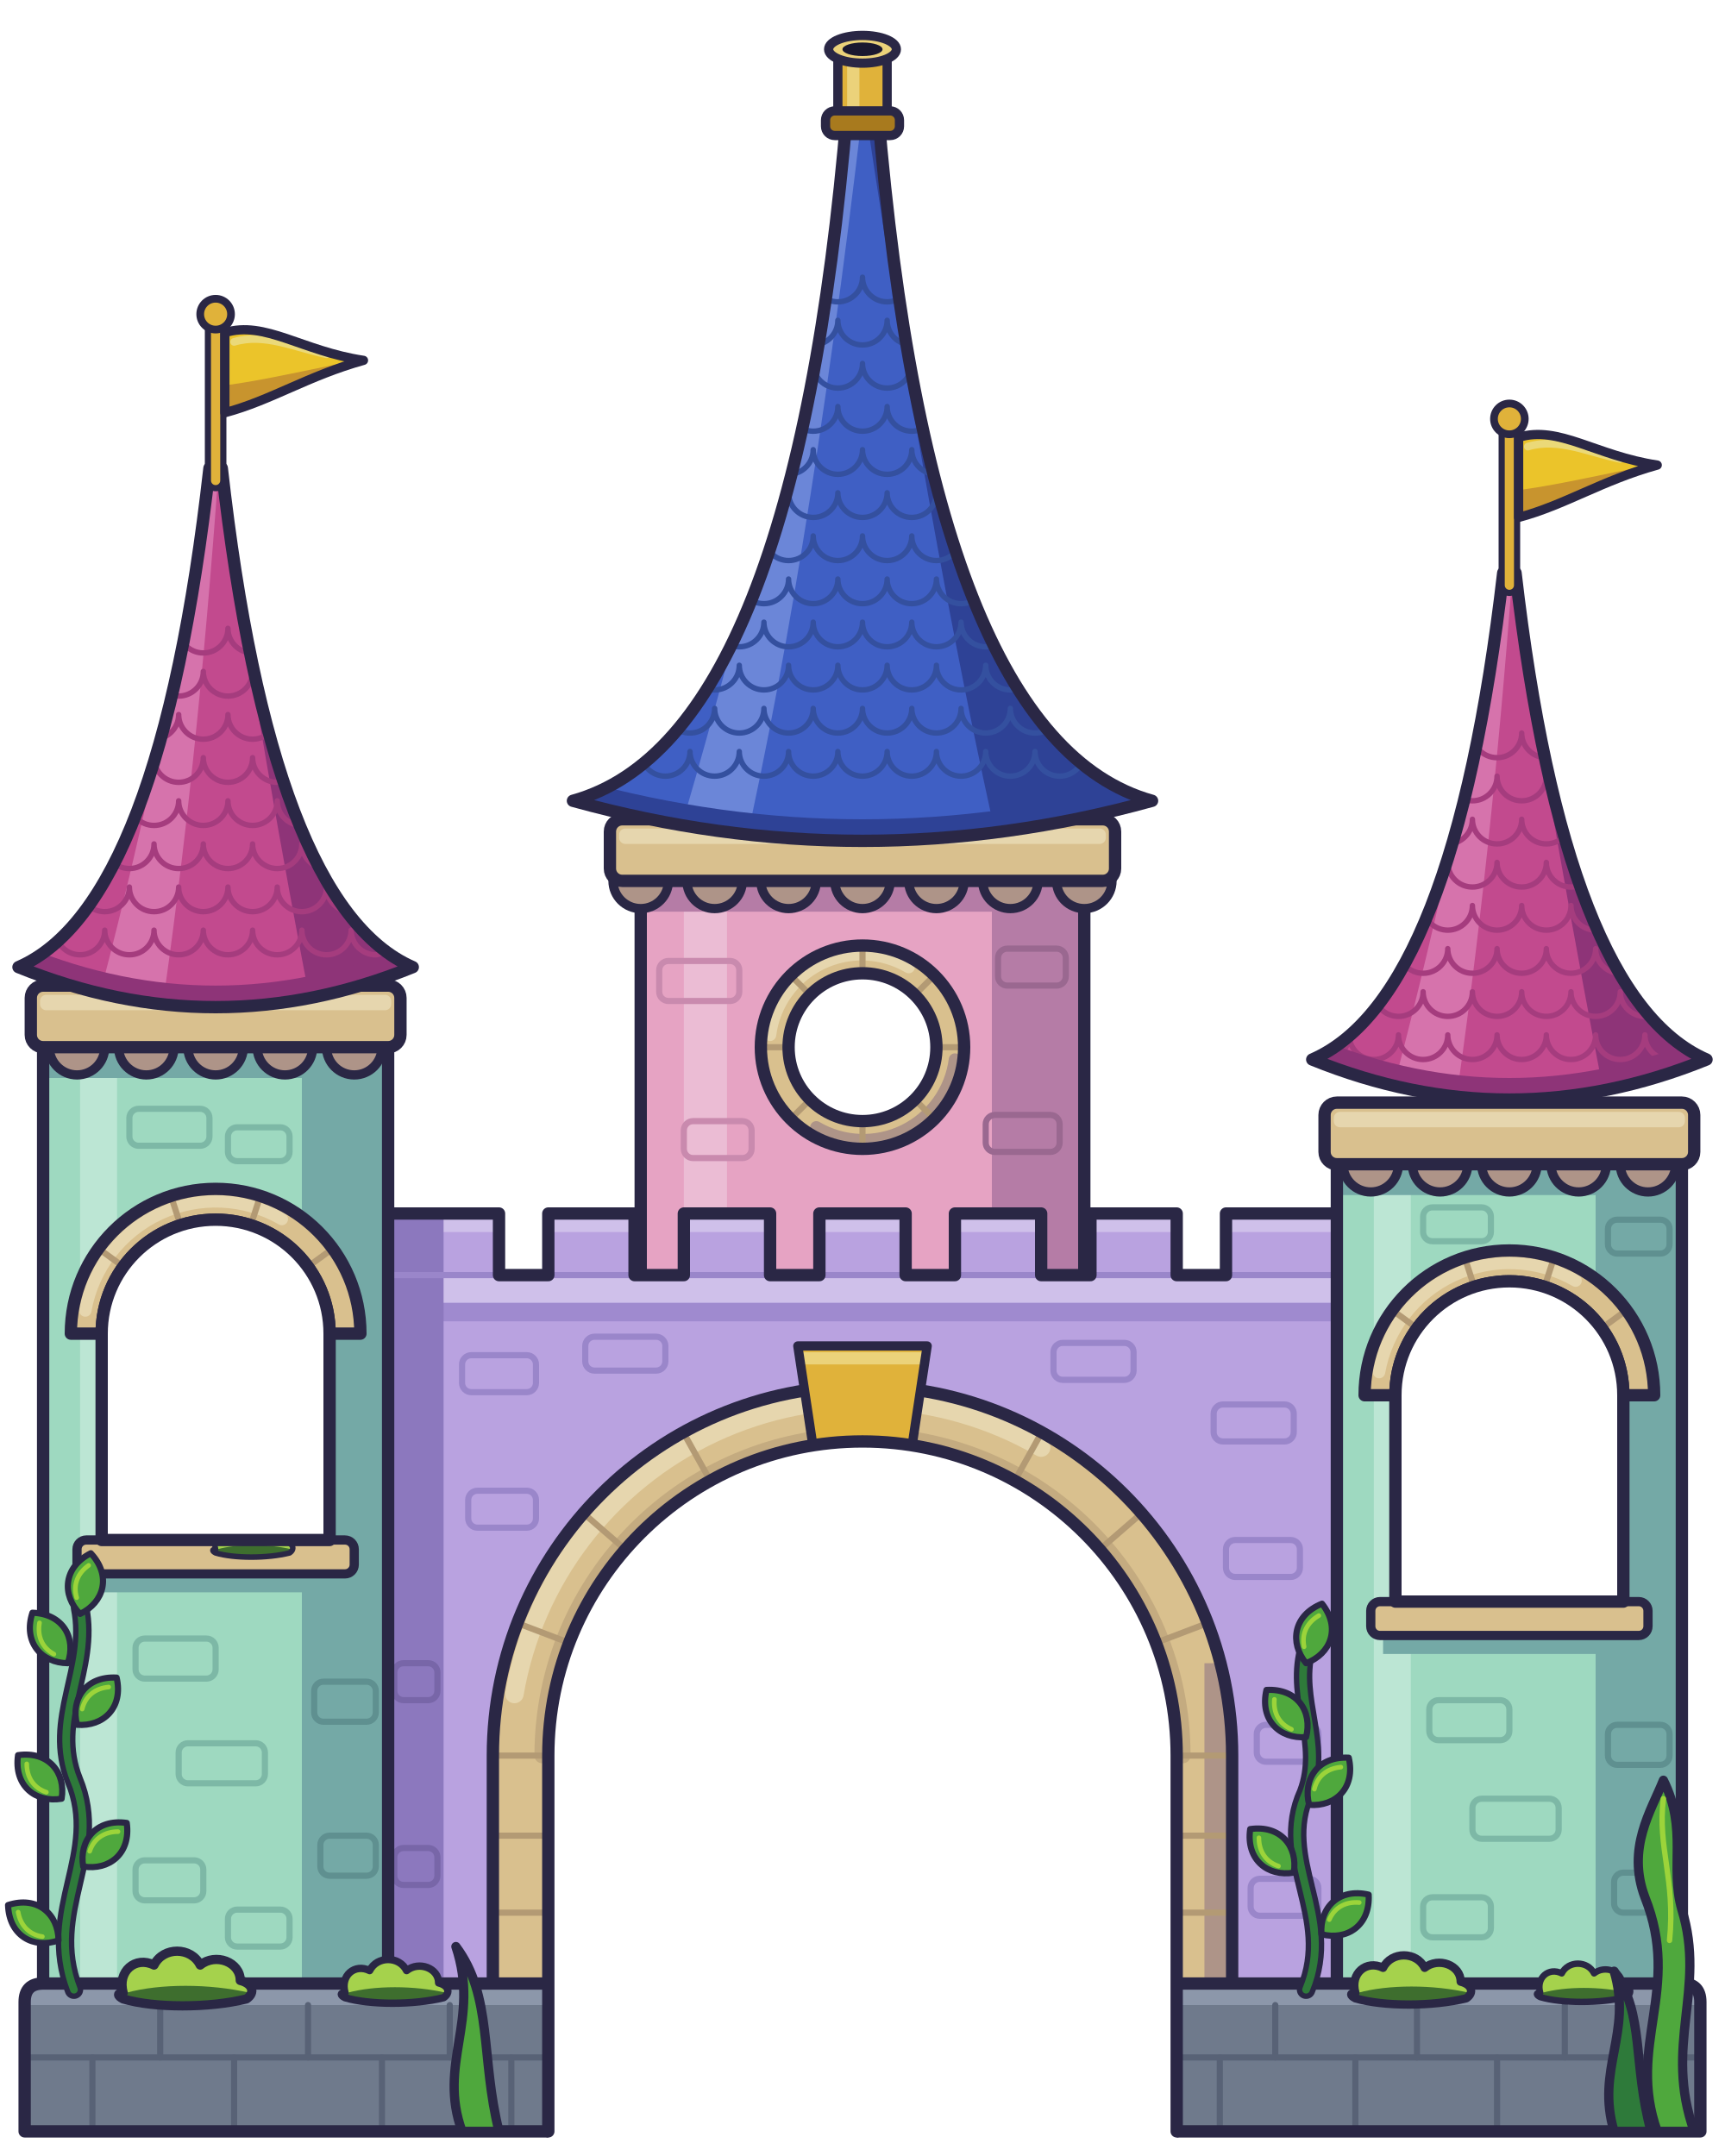
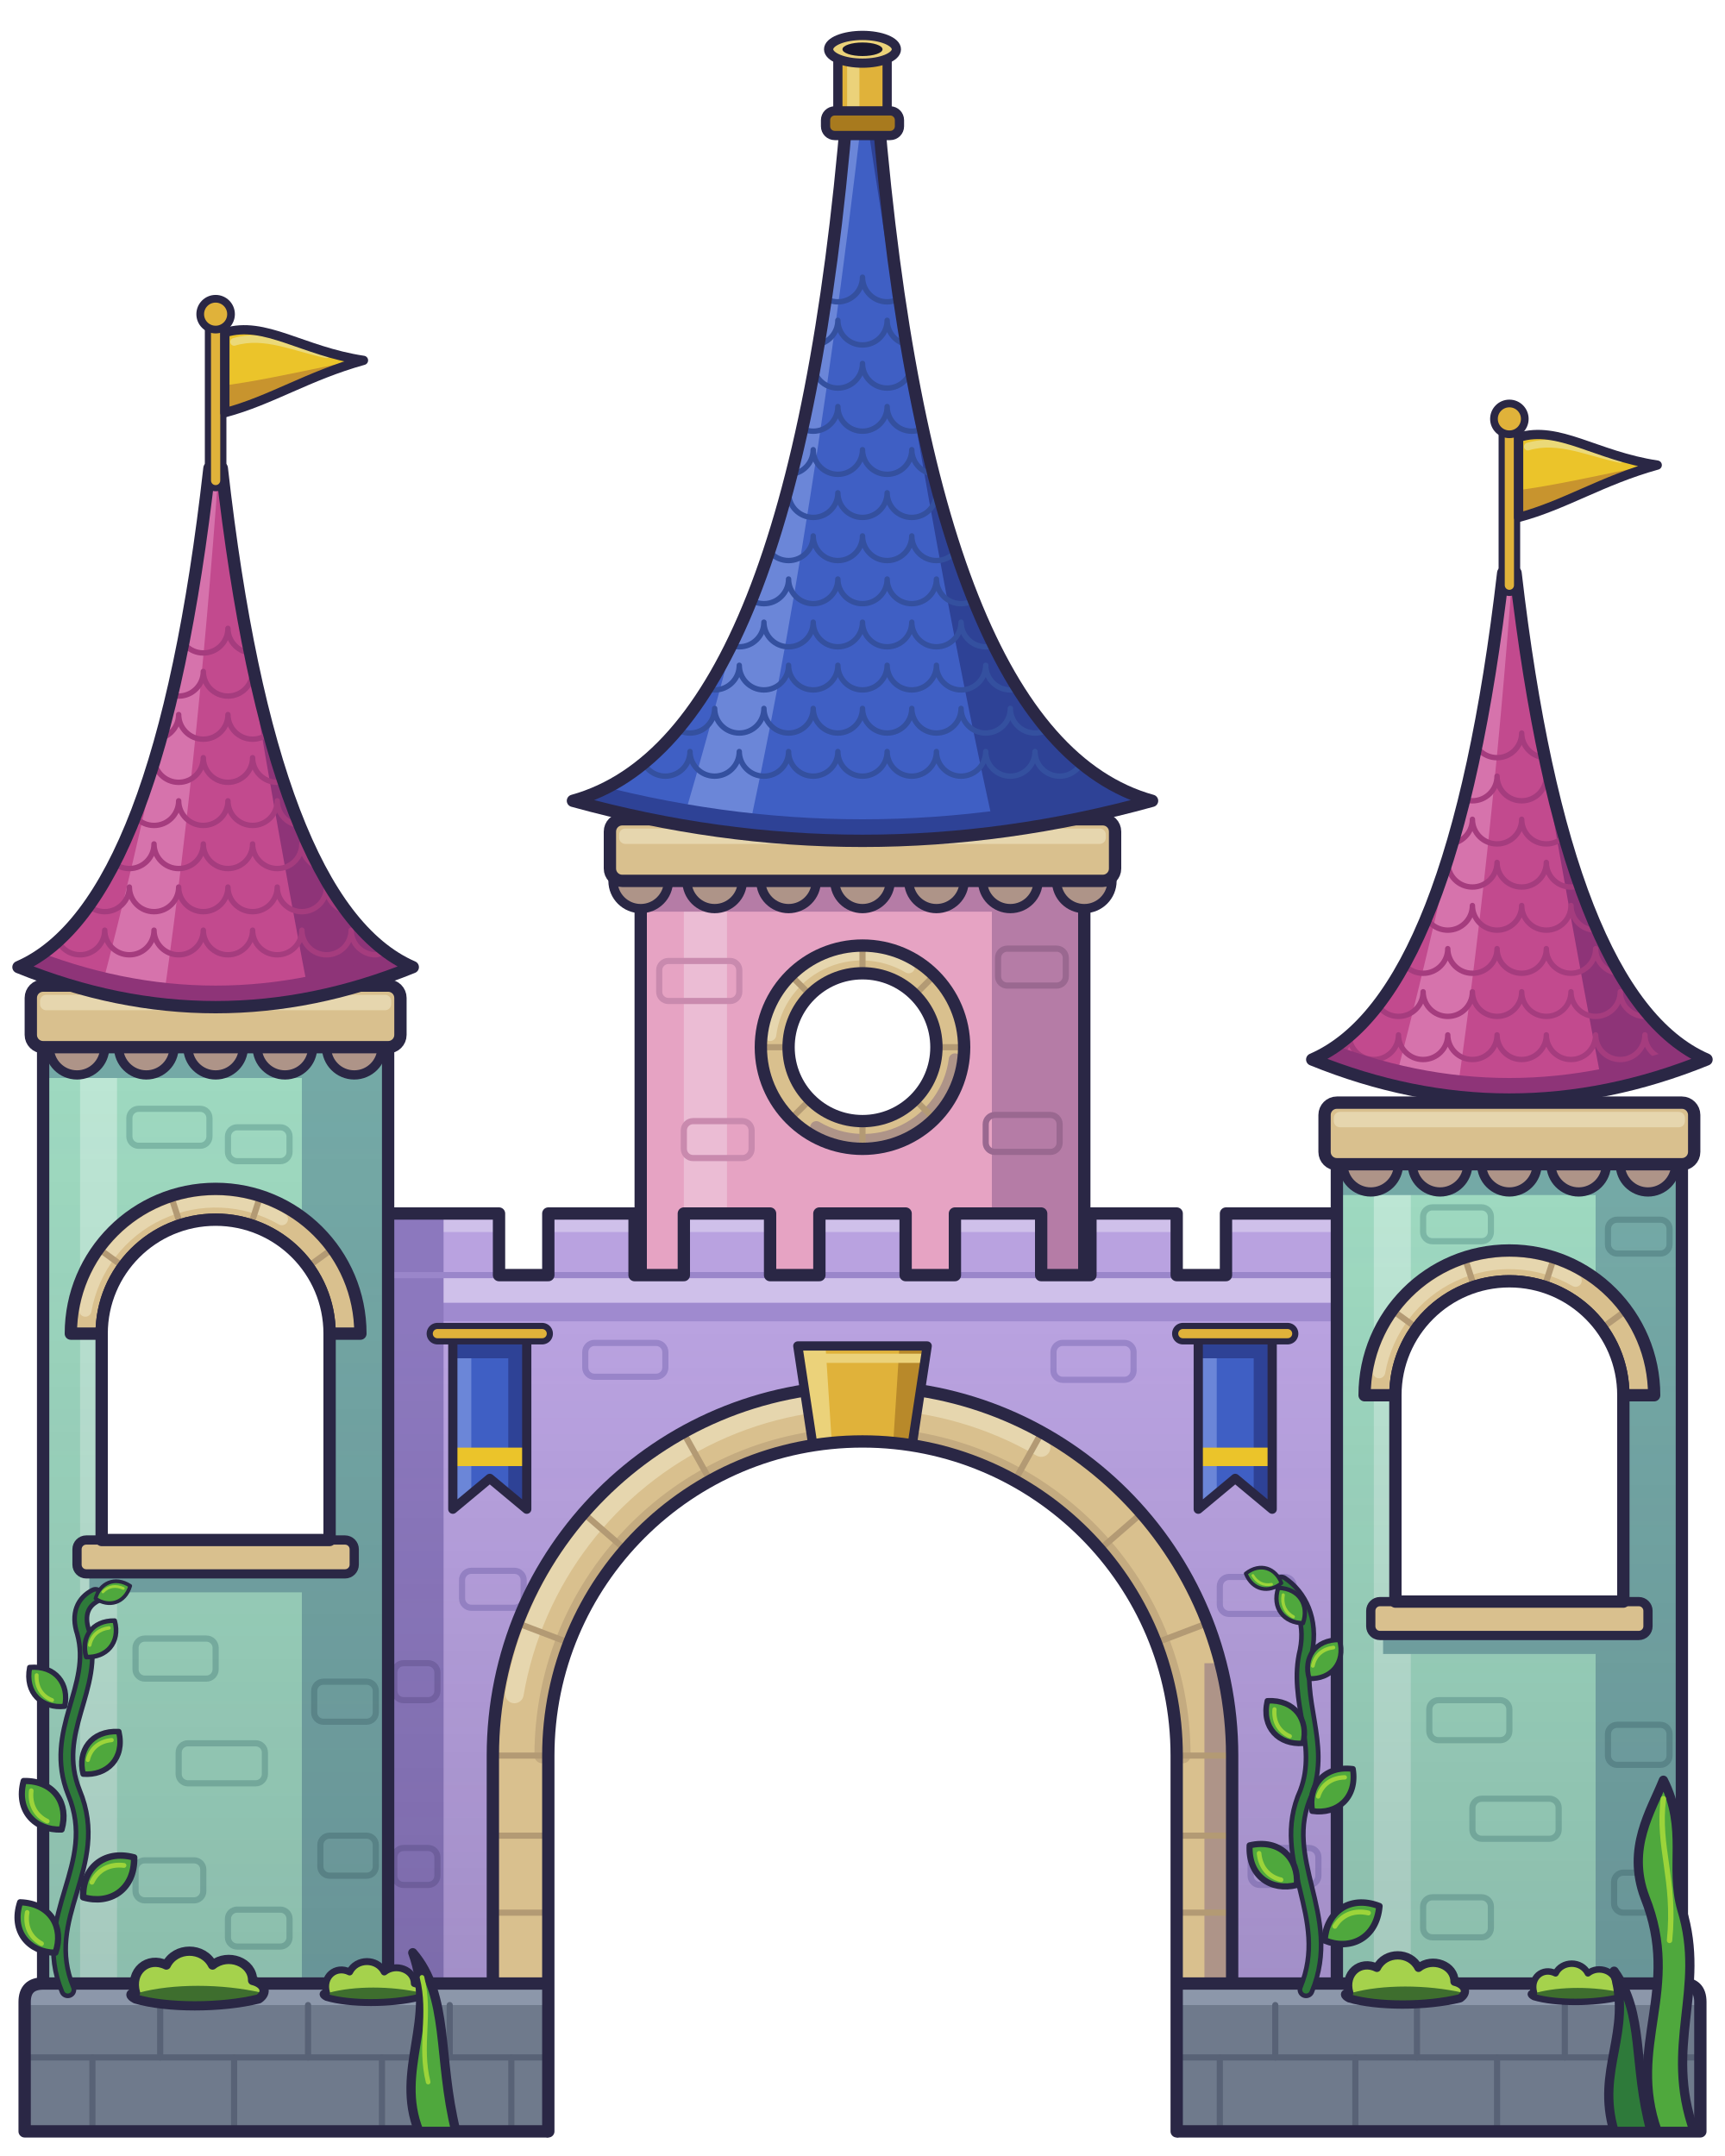
<svg xmlns="http://www.w3.org/2000/svg" width="560" height="700" viewBox="0 0 560 700">
  <defs>
    <clipPath id="cut">
      <path clip-rule="evenodd" d="M0 0H560V700H0Z M178 700V570A102 102 0 0 1 382 570V700Z M33 500V433A37 37 0 0 1 107 433V500Z M453 520V453A37 37 0 0 1 527 453V520Z M256 340A24 24 0 1 1 304 340A24 24 0 1 1 256 340Z" />
    </clipPath>
    <clipPath id="cWallC">
      <rect x="208" y="280" width="144" height="150" />
    </clipPath>
    <clipPath id="cRoofC">
      <path d="M186 260Q258 240 275 36L285 36Q302 240 374 260Q280 286 186 260Z" />
    </clipPath>
    <clipPath id="cWallL">
      <rect x="14" y="334" width="112" height="318" />
    </clipPath>
    <clipPath id="cRoofL">
      <path d="M6 314Q52 294 68 152L72 152Q88 294 134 314Q70 340 6 314Z" />
    </clipPath>
    <clipPath id="cWallR">
      <rect x="434" y="372" width="112" height="280" />
    </clipPath>
    <clipPath id="cRoofR">
      <path d="M426 344Q472 324 488 186L492 186Q508 324 554 344Q490 370 426 344Z" />
    </clipPath>
    <clipPath id="cKeep">
      <path d="M118 652V394H162V414H178V394H206V414H222V394H250V414H266V394H294V414H310V394H338V414H354V394H382V414H398V394H442V652Z" />
    </clipPath>
    <clipPath id="cRing">
      <path d="M160 644V570A120 120 0 0 1 400 570V644H382V570A102 102 0 0 0 178 570V644Z" />
    </clipPath>
    <clipPath id="cFoot">
      <path d="M8 692V650Q8 644 14 644H546Q552 644 552 650V692Z" />
    </clipPath>
+     <linearGradient id="gShade" x1="0" y1="0" x2="0" y2="1">
+       <stop offset="0" stop-color="#2A2745" stop-opacity="0" />
+       <stop offset="1" stop-color="#2A2745" stop-opacity="0.16" />
+     </linearGradient>
    <path id="sc" fill="none" d="M0 0a8 8 0 0 0 16 0a8 8 0 0 0 16 0a8 8 0 0 0 16 0a8 8 0 0 0 16 0a8 8 0 0 0 16 0a8 8 0 0 0 16 0a8 8 0 0 0 16 0a8 8 0 0 0 16 0a8 8 0 0 0 16 0a8 8 0 0 0 16 0a8 8 0 0 0 16 0a8 8 0 0 0 16 0" />
    <g id="moss">
      <path d="M0 0C-2 -7 4 -12 10 -9C13 -15 22 -15 25 -9C30 -13 38 -10 38 -4C42 -3 43 0 40 2C28 5 10 5 0 2C-2 1 -2 0 0 0Z" fill="#A5D24C" />
      <path d="M1 0C12 -3 28 -3 41 0C40 2 28 5 10 5C4 4 0 2 1 0Z" fill="#3E6E2E" />
      <path d="M0 0C-2 -7 4 -12 10 -9C13 -15 22 -15 25 -9C30 -13 38 -10 38 -4C42 -3 43 0 40 2C28 5 10 5 0 2C-2 1 -2 0 0 0Z" fill="none" stroke="#2A2745" stroke-width="3" />
    </g>
    <g id="leaf">
      <path d="M0 0C-7 -5 -8 -14 0 -20C8 -14 7 -5 0 0Z" fill="#4FA83D" stroke="#2A2745" stroke-width="2" />
      <path d="M-2 -5C-4 -9 -3 -13 0 -16" fill="none" stroke="#9CD43A" stroke-width="1.5" />
    </g>
  </defs>
  <g stroke-linejoin="round" stroke-linecap="round">
    <g clip-path="url(#cut)">
      <rect x="208" y="280" width="144" height="150" fill="#E6A3C3" />
      <g clip-path="url(#cWallC)">
        <rect x="222" y="280" width="14" height="150" fill="#EBBCD4" />
        <rect x="322" y="280" width="30" height="150" fill="#B57CA6" />
        <rect x="208" y="280" width="144" height="16" fill="#B57CA6" />
        <g fill="none" stroke="#C98AAE" stroke-width="2">
          <rect x="214" y="312" width="26" height="13" rx="3" />
          <rect x="222" y="364" width="22" height="12" rx="3" />
        </g>
        <g fill="none" stroke="#9A6890" stroke-width="2">
          <rect x="324" y="308" width="22" height="12" rx="3" />
          <rect x="320" y="362" width="24" height="12" rx="3" />
        </g>
      </g>
      <rect x="208" y="280" width="144" height="150" fill="none" stroke="#2A2745" stroke-width="4" />
      <path fill-rule="evenodd" d="M247 340A33 33 0 1 1 313 340A33 33 0 1 1 247 340Z M256 340A24 24 0 1 0 304 340A24 24 0 1 0 256 340Z" fill="#D9C08E" />
      <path d="M250 336A30 30 0 0 1 295 314" fill="none" stroke="#E6D6AE" stroke-width="4" />
      <path d="M310 344A30 30 0 0 1 265 366" fill="none" stroke="#AE9488" stroke-width="4" />
      <path d="M304 340H313 M297 323L303.3 316.7 M280 316V307 M263 323L256.7 316.7 M256 340H247 M263 357L256.7 363.3 M280 364V373 M297 357L303.3 363.3" fill="none" stroke="#B39A74" stroke-width="2" />
      <path d="M247 340A33 33 0 1 1 313 340A33 33 0 1 1 247 340Z" fill="none" stroke="#2A2745" stroke-width="4" />
      <path d="M199 286a9 9 0 0 0 18 0Z M223 286a9 9 0 0 0 18 0Z M247 286a9 9 0 0 0 18 0Z M271 286a9 9 0 0 0 18 0Z M295 286a9 9 0 0 0 18 0Z M319 286a9 9 0 0 0 18 0Z M343 286a9 9 0 0 0 18 0Z" fill="#AE9488" stroke="#2A2745" stroke-width="3" />
      <rect x="198" y="266" width="164" height="20" rx="4" fill="#D9C08E" />
      <rect x="201" y="269" width="158" height="5" rx="2" fill="#E6D6AE" />
      <rect x="198" y="266" width="164" height="20" rx="4" fill="none" stroke="#2A2745" stroke-width="4" />
      <path d="M186 260Q258 240 275 36L285 36Q302 240 374 260Q280 286 186 260Z" fill="#3F5FC4" />
      <g clip-path="url(#cRoofC)">
        <path d="M277 36Q246 190 214 292L238 292Q262 190 280 36Z" fill="#6B86D8" />
        <path d="M281 36Q304 190 328 292L380 292L380 30Z" fill="#2E4296" />
        <g stroke="#34509F" stroke-width="1.75">
          <use href="#sc" x="184" y="90" />
          <use href="#sc" x="176" y="104" />
          <use href="#sc" x="184" y="118" />
          <use href="#sc" x="176" y="132" />
          <use href="#sc" x="184" y="146" />
          <use href="#sc" x="176" y="160" />
          <use href="#sc" x="184" y="174" />
          <use href="#sc" x="176" y="188" />
          <use href="#sc" x="184" y="202" />
          <use href="#sc" x="176" y="216" />
          <use href="#sc" x="184" y="230" />
          <use href="#sc" x="176" y="244" />
        </g>
        <path d="M186 260Q280 286 374 260" fill="none" stroke="#2E4296" stroke-width="14" />
      </g>
      <path d="M186 260Q258 240 275 36L285 36Q302 240 374 260Q280 286 186 260Z" fill="none" stroke="#2A2745" stroke-width="4" />
      <rect x="272" y="16" width="16" height="26" fill="#E0B23A" stroke="#2A2745" stroke-width="3" />
      <rect x="275" y="20" width="4" height="17" fill="#EBD27A" />
      <rect x="268" y="36" width="24" height="8" rx="3" fill="#A87A1E" stroke="#2A2745" stroke-width="3" />
      <ellipse cx="280" cy="16" rx="11" ry="4.5" fill="#EBD27A" stroke="#2A2745" stroke-width="3" />
      <ellipse cx="280" cy="16" rx="6.5" ry="2.2" fill="#1A1830" />
      <path d="M118 652V394H162V414H178V394H206V414H222V394H250V414H266V394H294V414H310V394H338V414H354V394H382V414H398V394H442V652Z" fill="#B9A2E0" />
      <g clip-path="url(#cKeep)">
        <rect x="118" y="394" width="324" height="6" fill="#CFC0EA" />
        <rect x="118" y="414" width="324" height="9" fill="#CFC0EA" />
        <rect x="118" y="423" width="324" height="6" fill="#9F8ACF" />
        <rect x="126" y="394" width="18" height="258" fill="#8C78BE" />
        <path d="M118 414H442" fill="none" stroke="#9A86CA" stroke-width="2" />
        <g fill="none" stroke="#9A86CA" stroke-width="2">
-           <rect x="150" y="440" width="24" height="12" rx="3" />
-           <rect x="152" y="484" width="22" height="12" rx="3" />
-           <rect x="190" y="434" width="26" height="11" rx="3" />
+           <rect x="190" y="436" width="26" height="11" rx="3" />
          <rect x="342" y="436" width="26" height="12" rx="3" />
-           <rect x="394" y="456" width="26" height="12" rx="3" />
-           <rect x="398" y="500" width="24" height="12" rx="3" />
-           <rect x="408" y="560" width="20" height="12" rx="3" />
-           <rect x="406" y="610" width="22" height="12" rx="3" />
+           <rect x="150" y="510" width="20" height="12" rx="3" />
+           <rect x="396" y="512" width="24" height="12" rx="3" />
+           <rect x="406" y="600" width="22" height="12" rx="3" />
        </g>
        <g fill="none" stroke="#7866A8" stroke-width="2">
          <rect x="128" y="540" width="14" height="12" rx="3" />
          <rect x="128" y="600" width="14" height="12" rx="3" />
        </g>
+         <rect x="118" y="430" width="324" height="222" fill="url(#gShade)" />
      </g>
      <path d="M118 652V394H162V414H178V394H206V414H222V394H250V414H266V394H294V414H310V394H338V414H354V394H382V414H398V394H442V652Z" fill="none" stroke="#2A2745" stroke-width="4" />
      <path d="M160 644V570A120 120 0 0 1 400 570V644H382V570A102 102 0 0 0 178 570V644Z" fill="#D9C08E" />
      <g clip-path="url(#cRing)">
        <path d="M167 550A115 115 0 0 1 338 470" fill="none" stroke="#E6D6AE" stroke-width="6" />
        <path d="M176 570A104 104 0 0 1 384 570" fill="none" stroke="#C4AB80" stroke-width="5" />
        <rect x="391" y="540" width="12" height="110" fill="#AE9488" />
        <path d="M375.2 533.4L392 527 M357 503.1L370.6 491.3 M329.4 480.8L338.2 465 M230.6 480.8L221.8 465 M203 503.1L189.4 491.3 M184.8 533.4L168 527 M160 570H178 M382 570H400 M160 596H178 M382 596H400 M160 621H178 M382 621H400" fill="none" stroke="#B39A74" stroke-width="2" />
      </g>
      <path d="M160 644V570A120 120 0 0 1 400 570V644" fill="none" stroke="#2A2745" stroke-width="4" />
      <path d="M264 470Q280 466 296 470L301 437L259 437Z" fill="#E0B23A" />
-       <path d="M261 441H299" fill="none" stroke="#EBD27A" stroke-width="4" />
+       <path d="M259 437L268 437L270 468L264 470Z" fill="#EBD27A" />
+       <path d="M292 437L301 437L296 470L290 468Z" fill="#B8892A" />
+       <path d="M261 441H299" fill="none" stroke="#EBD27A" stroke-width="3" />
      <path d="M264 470Q280 466 296 470L301 437L259 437Z" fill="none" stroke="#2A2745" stroke-width="3" />
+       <path d="M147 434V490L159 480L171 490V434Z" fill="#3F5FC4" />
+       <path d="M147 434H153V485L147 490Z" fill="#6B86D8" />
+       <path d="M165 434H171V490L165 485Z" fill="#2E4296" />
+       <path d="M147 434H171V441H147Z" fill="#2E4296" />
+       <path d="M147 470H171V476H147Z" fill="#EBC42A" />
+       <path d="M147 434V490L159 480L171 490V434Z" fill="none" stroke="#2A2745" stroke-width="3" />
+       <path d="M142 433H176" fill="none" stroke="#2A2745" stroke-width="7" />
+       <path d="M142 433H176" fill="none" stroke="#E0B23A" stroke-width="3" />
+       <path d="M389 434V490L401 480L413 490V434Z" fill="#3F5FC4" />
+       <path d="M389 434H395V485L389 490Z" fill="#6B86D8" />
+       <path d="M407 434H413V490L407 485Z" fill="#2E4296" />
+       <path d="M389 434H413V441H389Z" fill="#2E4296" />
+       <path d="M389 470H413V476H389Z" fill="#EBC42A" />
+       <path d="M389 434V490L401 480L413 490V434Z" fill="none" stroke="#2A2745" stroke-width="3" />
+       <path d="M384 433H418" fill="none" stroke="#2A2745" stroke-width="7" />
+       <path d="M384 433H418" fill="none" stroke="#E0B23A" stroke-width="3" />
      <rect x="14" y="334" width="112" height="318" fill="#9ED9C0" />
      <g clip-path="url(#cWallL)">
        <rect x="26" y="334" width="12" height="318" fill="#BCE6D4" />
        <rect x="98" y="334" width="28" height="318" fill="#74A9A6" />
        <rect x="14" y="334" width="112" height="16" fill="#74A9A6" />
        <rect x="29" y="511" width="82" height="6" fill="#74A9A6" />
        <g fill="none" stroke="#7DB8A6" stroke-width="2">
          <rect x="42" y="360" width="26" height="12" rx="3" />
          <rect x="74" y="366" width="20" height="11" rx="3" />
          <rect x="44" y="532" width="26" height="13" rx="3" />
          <rect x="58" y="566" width="28" height="13" rx="3" />
          <rect x="44" y="604" width="22" height="13" rx="3" />
          <rect x="74" y="620" width="20" height="12" rx="3" />
        </g>
        <g fill="none" stroke="#5F9090" stroke-width="2">
          <rect x="102" y="546" width="20" height="13" rx="3" />
          <rect x="104" y="596" width="18" height="13" rx="3" />
        </g>
+         <rect x="14" y="350" width="112" height="302" fill="url(#gShade)" />
      </g>
      <rect x="14" y="334" width="112" height="318" fill="none" stroke="#2A2745" stroke-width="4" />
      <path d="M23 433A47 47 0 0 1 117 433H107A37 37 0 0 0 33 433Z" fill="#D9C08E" />
      <path d="M27.7 425.5A43 43 0 0 1 91.5 395.8" fill="none" stroke="#E6D6AE" stroke-width="4" />
      <path d="M99.9 411.3L108 405.4 M81.4 397.8L84.5 388.3 M58.6 397.8L55.5 388.3 M40.1 411.3L32 405.4" fill="none" stroke="#B39A74" stroke-width="2" />
      <path d="M23 433A47 47 0 0 1 117 433H107A37 37 0 0 0 33 433Z" fill="none" stroke="#2A2745" stroke-width="4" />
      <rect x="25" y="500" width="90" height="11" rx="3" fill="#D9C08E" stroke="#2A2745" stroke-width="3" />
      <path d="M16 340a9 9 0 0 0 18 0Z M38.5 340a9 9 0 0 0 18 0Z M61 340a9 9 0 0 0 18 0Z M83.5 340a9 9 0 0 0 18 0Z M106 340a9 9 0 0 0 18 0Z" fill="#AE9488" stroke="#2A2745" stroke-width="3" />
      <rect x="10" y="320" width="120" height="20" rx="4" fill="#D9C08E" />
      <rect x="13" y="323" width="114" height="5" rx="2" fill="#E6D6AE" />
      <rect x="10" y="320" width="120" height="20" rx="4" fill="none" stroke="#2A2745" stroke-width="4" />
      <path d="M6 314Q52 294 68 152L72 152Q88 294 134 314Q70 340 6 314Z" fill="#C24A8E" />
      <g clip-path="url(#cRoofL)">
        <path d="M69 152Q52 250 30 332L52 332Q64 250 71 152Z" fill="#D673AC" />
        <path d="M71 152Q86 250 102 332L140 332L140 148Z" fill="#8E3478" />
        <g stroke="#A53C7E" stroke-width="1.75">
          <use href="#sc" x="-6" y="204" />
          <use href="#sc" x="2" y="218" />
          <use href="#sc" x="-6" y="232" />
          <use href="#sc" x="2" y="246" />
          <use href="#sc" x="-6" y="260" />
          <use href="#sc" x="2" y="274" />
          <use href="#sc" x="-6" y="288" />
          <use href="#sc" x="2" y="302" />
        </g>
        <path d="M6 314Q70 340 134 314" fill="none" stroke="#8E3478" stroke-width="14" />
      </g>
      <path d="M6 314Q52 294 68 152L72 152Q88 294 134 314Q70 340 6 314Z" fill="none" stroke="#2A2745" stroke-width="4" />
      <path d="M70 156V104" fill="none" stroke="#2A2745" stroke-width="7" />
      <path d="M70 156V104" fill="none" stroke="#E0B23A" stroke-width="3" />
      <path d="M73 108C86 104 98 114 118 117C100 122 88 130 73 134Z" fill="#EBC42A" />
      <path d="M74 125C88 123 100 120 116 117C100 123 88 130 74 133Z" fill="#C8942E" />
      <path d="M76 111C86 108 96 113 106 115" fill="none" stroke="#EBD978" stroke-width="2.5" />
      <path d="M73 108C86 104 98 114 118 117C100 122 88 130 73 134Z" fill="none" stroke="#2A2745" stroke-width="3" />
      <circle cx="70" cy="102" r="5" fill="#E0B23A" stroke="#2A2745" stroke-width="2.5" />
      <rect x="434" y="372" width="112" height="280" fill="#9ED9C0" />
      <g clip-path="url(#cWallR)">
        <rect x="446" y="372" width="12" height="280" fill="#BCE6D4" />
        <rect x="518" y="372" width="28" height="280" fill="#74A9A6" />
        <rect x="434" y="372" width="112" height="16" fill="#74A9A6" />
        <rect x="449" y="531" width="82" height="6" fill="#74A9A6" />
        <g fill="none" stroke="#7DB8A6" stroke-width="2">
          <rect x="462" y="392" width="22" height="11" rx="3" />
          <rect x="464" y="552" width="26" height="13" rx="3" />
          <rect x="478" y="584" width="28" height="13" rx="3" />
          <rect x="462" y="616" width="22" height="13" rx="3" />
        </g>
        <g fill="none" stroke="#5F9090" stroke-width="2">
          <rect x="522" y="560" width="20" height="13" rx="3" />
          <rect x="524" y="608" width="18" height="13" rx="3" />
          <rect x="522" y="396" width="20" height="11" rx="3" />
        </g>
+         <rect x="434" y="388" width="112" height="264" fill="url(#gShade)" />
      </g>
      <rect x="434" y="372" width="112" height="280" fill="none" stroke="#2A2745" stroke-width="4" />
      <path d="M443 453A47 47 0 0 1 537 453H527A37 37 0 0 0 453 453Z" fill="#D9C08E" />
      <path d="M447.7 445.5A43 43 0 0 1 511.5 415.8" fill="none" stroke="#E6D6AE" stroke-width="4" />
      <path d="M519.9 431.3L528 425.4 M501.4 417.8L504.5 408.3 M478.6 417.8L475.5 408.3 M460.1 431.3L452 425.4" fill="none" stroke="#B39A74" stroke-width="2" />
      <path d="M443 453A47 47 0 0 1 537 453H527A37 37 0 0 0 453 453Z" fill="none" stroke="#2A2745" stroke-width="4" />
      <rect x="445" y="520" width="90" height="11" rx="3" fill="#D9C08E" stroke="#2A2745" stroke-width="3" />
      <path d="M436 378a9 9 0 0 0 18 0Z M458.5 378a9 9 0 0 0 18 0Z M481 378a9 9 0 0 0 18 0Z M503.5 378a9 9 0 0 0 18 0Z M526 378a9 9 0 0 0 18 0Z" fill="#AE9488" stroke="#2A2745" stroke-width="3" />
      <rect x="430" y="358" width="120" height="20" rx="4" fill="#D9C08E" />
      <rect x="433" y="361" width="114" height="5" rx="2" fill="#E6D6AE" />
      <rect x="430" y="358" width="120" height="20" rx="4" fill="none" stroke="#2A2745" stroke-width="4" />
      <path d="M426 344Q472 324 488 186L492 186Q508 324 554 344Q490 370 426 344Z" fill="#C24A8E" />
      <g clip-path="url(#cRoofR)">
        <path d="M489 186Q472 280 450 362L472 362Q484 280 491 186Z" fill="#D673AC" />
        <path d="M491 186Q506 280 522 362L560 362L560 180Z" fill="#8E3478" />
        <g stroke="#A53C7E" stroke-width="1.75">
          <use href="#sc" x="414" y="238" />
          <use href="#sc" x="422" y="252" />
          <use href="#sc" x="414" y="266" />
          <use href="#sc" x="422" y="280" />
          <use href="#sc" x="414" y="294" />
          <use href="#sc" x="422" y="308" />
          <use href="#sc" x="414" y="322" />
          <use href="#sc" x="422" y="336" />
        </g>
        <path d="M426 344Q490 370 554 344" fill="none" stroke="#8E3478" stroke-width="14" />
      </g>
      <path d="M426 344Q472 324 488 186L492 186Q508 324 554 344Q490 370 426 344Z" fill="none" stroke="#2A2745" stroke-width="4" />
      <path d="M490 190V138" fill="none" stroke="#2A2745" stroke-width="7" />
      <path d="M490 190V138" fill="none" stroke="#E0B23A" stroke-width="3" />
      <path d="M493 142C506 138 518 148 538 151C520 156 508 164 493 168Z" fill="#EBC42A" />
      <path d="M494 159C508 157 520 154 536 151C520 157 508 164 494 167Z" fill="#C8942E" />
      <path d="M496 145C506 142 516 147 526 149" fill="none" stroke="#EBD978" stroke-width="2.5" />
      <path d="M493 142C506 138 518 148 538 151C520 156 508 164 493 168Z" fill="none" stroke="#2A2745" stroke-width="3" />
      <circle cx="490" cy="136" r="5" fill="#E0B23A" stroke="#2A2745" stroke-width="2.5" />
      <path d="M8 692V650Q8 644 14 644H546Q552 644 552 650V692Z" fill="#6F7A8C" />
      <g clip-path="url(#cFoot)">
        <rect x="8" y="644" width="544" height="7" fill="#8C97AA" />
        <path d="M8 668H552" fill="none" stroke="#586276" stroke-width="2" />
        <path d="M52 651V668 M100 651V668 M146 651V668 M414 651V668 M460 651V668 M508 651V668 M30 668V692 M76 668V692 M124 668V692 M166 668V692 M396 668V692 M440 668V692 M486 668V692 M530 668V692" fill="none" stroke="#586276" stroke-width="2" />
      </g>
      <path d="M8 692V650Q8 644 14 644H546Q552 644 552 650V692H8" fill="none" stroke="#2A2745" stroke-width="4" />
-       <path d="M24 646C14 620 34 602 24 578C16 558 30 542 26 522" fill="none" stroke="#2A2745" stroke-width="6" />
-       <path d="M24 646C14 620 34 602 24 578C16 558 30 542 26 522" fill="none" stroke="#2E7A3A" stroke-width="2.5" />
-       <use href="#leaf" transform="translate(19 630) rotate(-55)" />
-       <use href="#leaf" transform="translate(27 606) rotate(45)" />
-       <use href="#leaf" transform="translate(20 584) rotate(-45)" />
-       <use href="#leaf" transform="translate(25 560) rotate(40)" />
-       <use href="#leaf" transform="translate(22 540) rotate(-35)" />
-       <use href="#leaf" transform="translate(26 524) rotate(10)" />
-       <path d="M424 646C434 622 414 604 424 582C430 566 420 552 424 536" fill="none" stroke="#2A2745" stroke-width="6" />
-       <path d="M424 646C434 622 414 604 424 582C430 566 420 552 424 536" fill="none" stroke="#2E7A3A" stroke-width="2.5" />
-       <use href="#leaf" transform="translate(429 628) rotate(50)" />
-       <use href="#leaf" transform="translate(420 608) rotate(-45)" />
-       <use href="#leaf" transform="translate(425 586) rotate(40)" />
-       <use href="#leaf" transform="translate(424 564) rotate(-40)" />
-       <use href="#leaf" transform="translate(424 540) rotate(15)" />
-       <use href="#moss" transform="translate(40 647)" />
-       <use href="#moss" transform="translate(112 647) scale(0.8)" />
-       <use href="#moss" transform="translate(440 647) scale(0.9)" />
-       <use href="#moss" transform="translate(500 647) scale(0.7)" />
-       <use href="#moss" transform="translate(70 503) scale(0.6)" />
+       <path d="M22 646C12 622 34 606 24 582C16 562 32 548 27 530C25 524 27 520 31 518" fill="none" stroke="#2A2745" stroke-width="5.5" />
+       <path d="M22 646C12 622 34 606 24 582C16 562 32 548 27 530C25 524 27 520 31 518" fill="none" stroke="#2E7A3A" stroke-width="2.5" />
+       <use href="#leaf" transform="translate(18 634) rotate(-35)" />
+       <use href="#leaf" transform="translate(27 616) rotate(52) scale(1.05)" />
+       <use href="#leaf" transform="translate(20 594) rotate(-38)" />
+       <use href="#leaf" transform="translate(27 576) rotate(40) scale(0.9)" />
+       <use href="#leaf" transform="translate(21 554) rotate(-42) scale(0.85)" />
+       <use href="#leaf" transform="translate(28 538) rotate(38) scale(0.75)" />
+       <use href="#leaf" transform="translate(31 519) rotate(70) scale(0.6)" />
+       <path d="M424 646C434 622 414 604 424 582C430 566 420 552 424 536C426 526 422 518 416 514" fill="none" stroke="#2A2745" stroke-width="5.5" />
+       <path d="M424 646C434 622 414 604 424 582C430 566 420 552 424 536C426 526 422 518 416 514" fill="none" stroke="#2E7A3A" stroke-width="2.5" />
+       <use href="#leaf" transform="translate(430 630) rotate(58) scale(1.05)" />
+       <use href="#leaf" transform="translate(421 612) rotate(-50)" />
+       <use href="#leaf" transform="translate(426 588) rotate(44) scale(0.95)" />
+       <use href="#leaf" transform="translate(423 566) rotate(-40) scale(0.9)" />
+       <use href="#leaf" transform="translate(425 545) rotate(38) scale(0.8)" />
+       <use href="#leaf" transform="translate(423 527) rotate(-35) scale(0.7)" />
+       <use href="#leaf" transform="translate(416 514) rotate(-75) scale(0.6)" />
+       <use href="#moss" transform="translate(44 647)" />
+       <use href="#moss" transform="translate(106 647) scale(0.75)" />
+       <use href="#moss" transform="translate(438 647) scale(0.9)" />
+       <use href="#moss" transform="translate(498 647) scale(0.7)" />
      <path d="M538 692C528 664 546 646 534 616C528 600 536 588 540 578C548 594 542 606 546 620C554 646 540 664 550 692Z" fill="#4FA83D" stroke="#2A2745" stroke-width="3" />
      <path d="M540 584C538 600 544 610 542 630" fill="none" stroke="#9CD43A" stroke-width="1.75" />
      <path d="M524 692C518 672 530 660 524 640C534 654 530 670 536 692Z" fill="#2E7A3A" stroke="#2A2745" stroke-width="3" />
-       <path d="M150 692C142 670 156 656 148 632C160 648 156 668 162 692Z" fill="#4FA83D" stroke="#2A2745" stroke-width="3" />
+       <path d="M136 692C128 672 142 656 134 634C146 648 142 668 148 692Z" fill="#4FA83D" stroke="#2A2745" stroke-width="3" />
+       <path d="M137 642C140 654 136 664 139 676" fill="none" stroke="#9CD43A" stroke-width="1.5" />
    </g>
    <g fill="none" stroke="#2A2745" stroke-width="4">
      <path d="M178 692V570A102 102 0 0 1 382 570V692" />
      <path d="M33 500V433A37 37 0 0 1 107 433V500Z" />
      <path d="M453 520V453A37 37 0 0 1 527 453V520Z" />
      <circle cx="280" cy="340" r="24" />
    </g>
  </g>
</svg>
